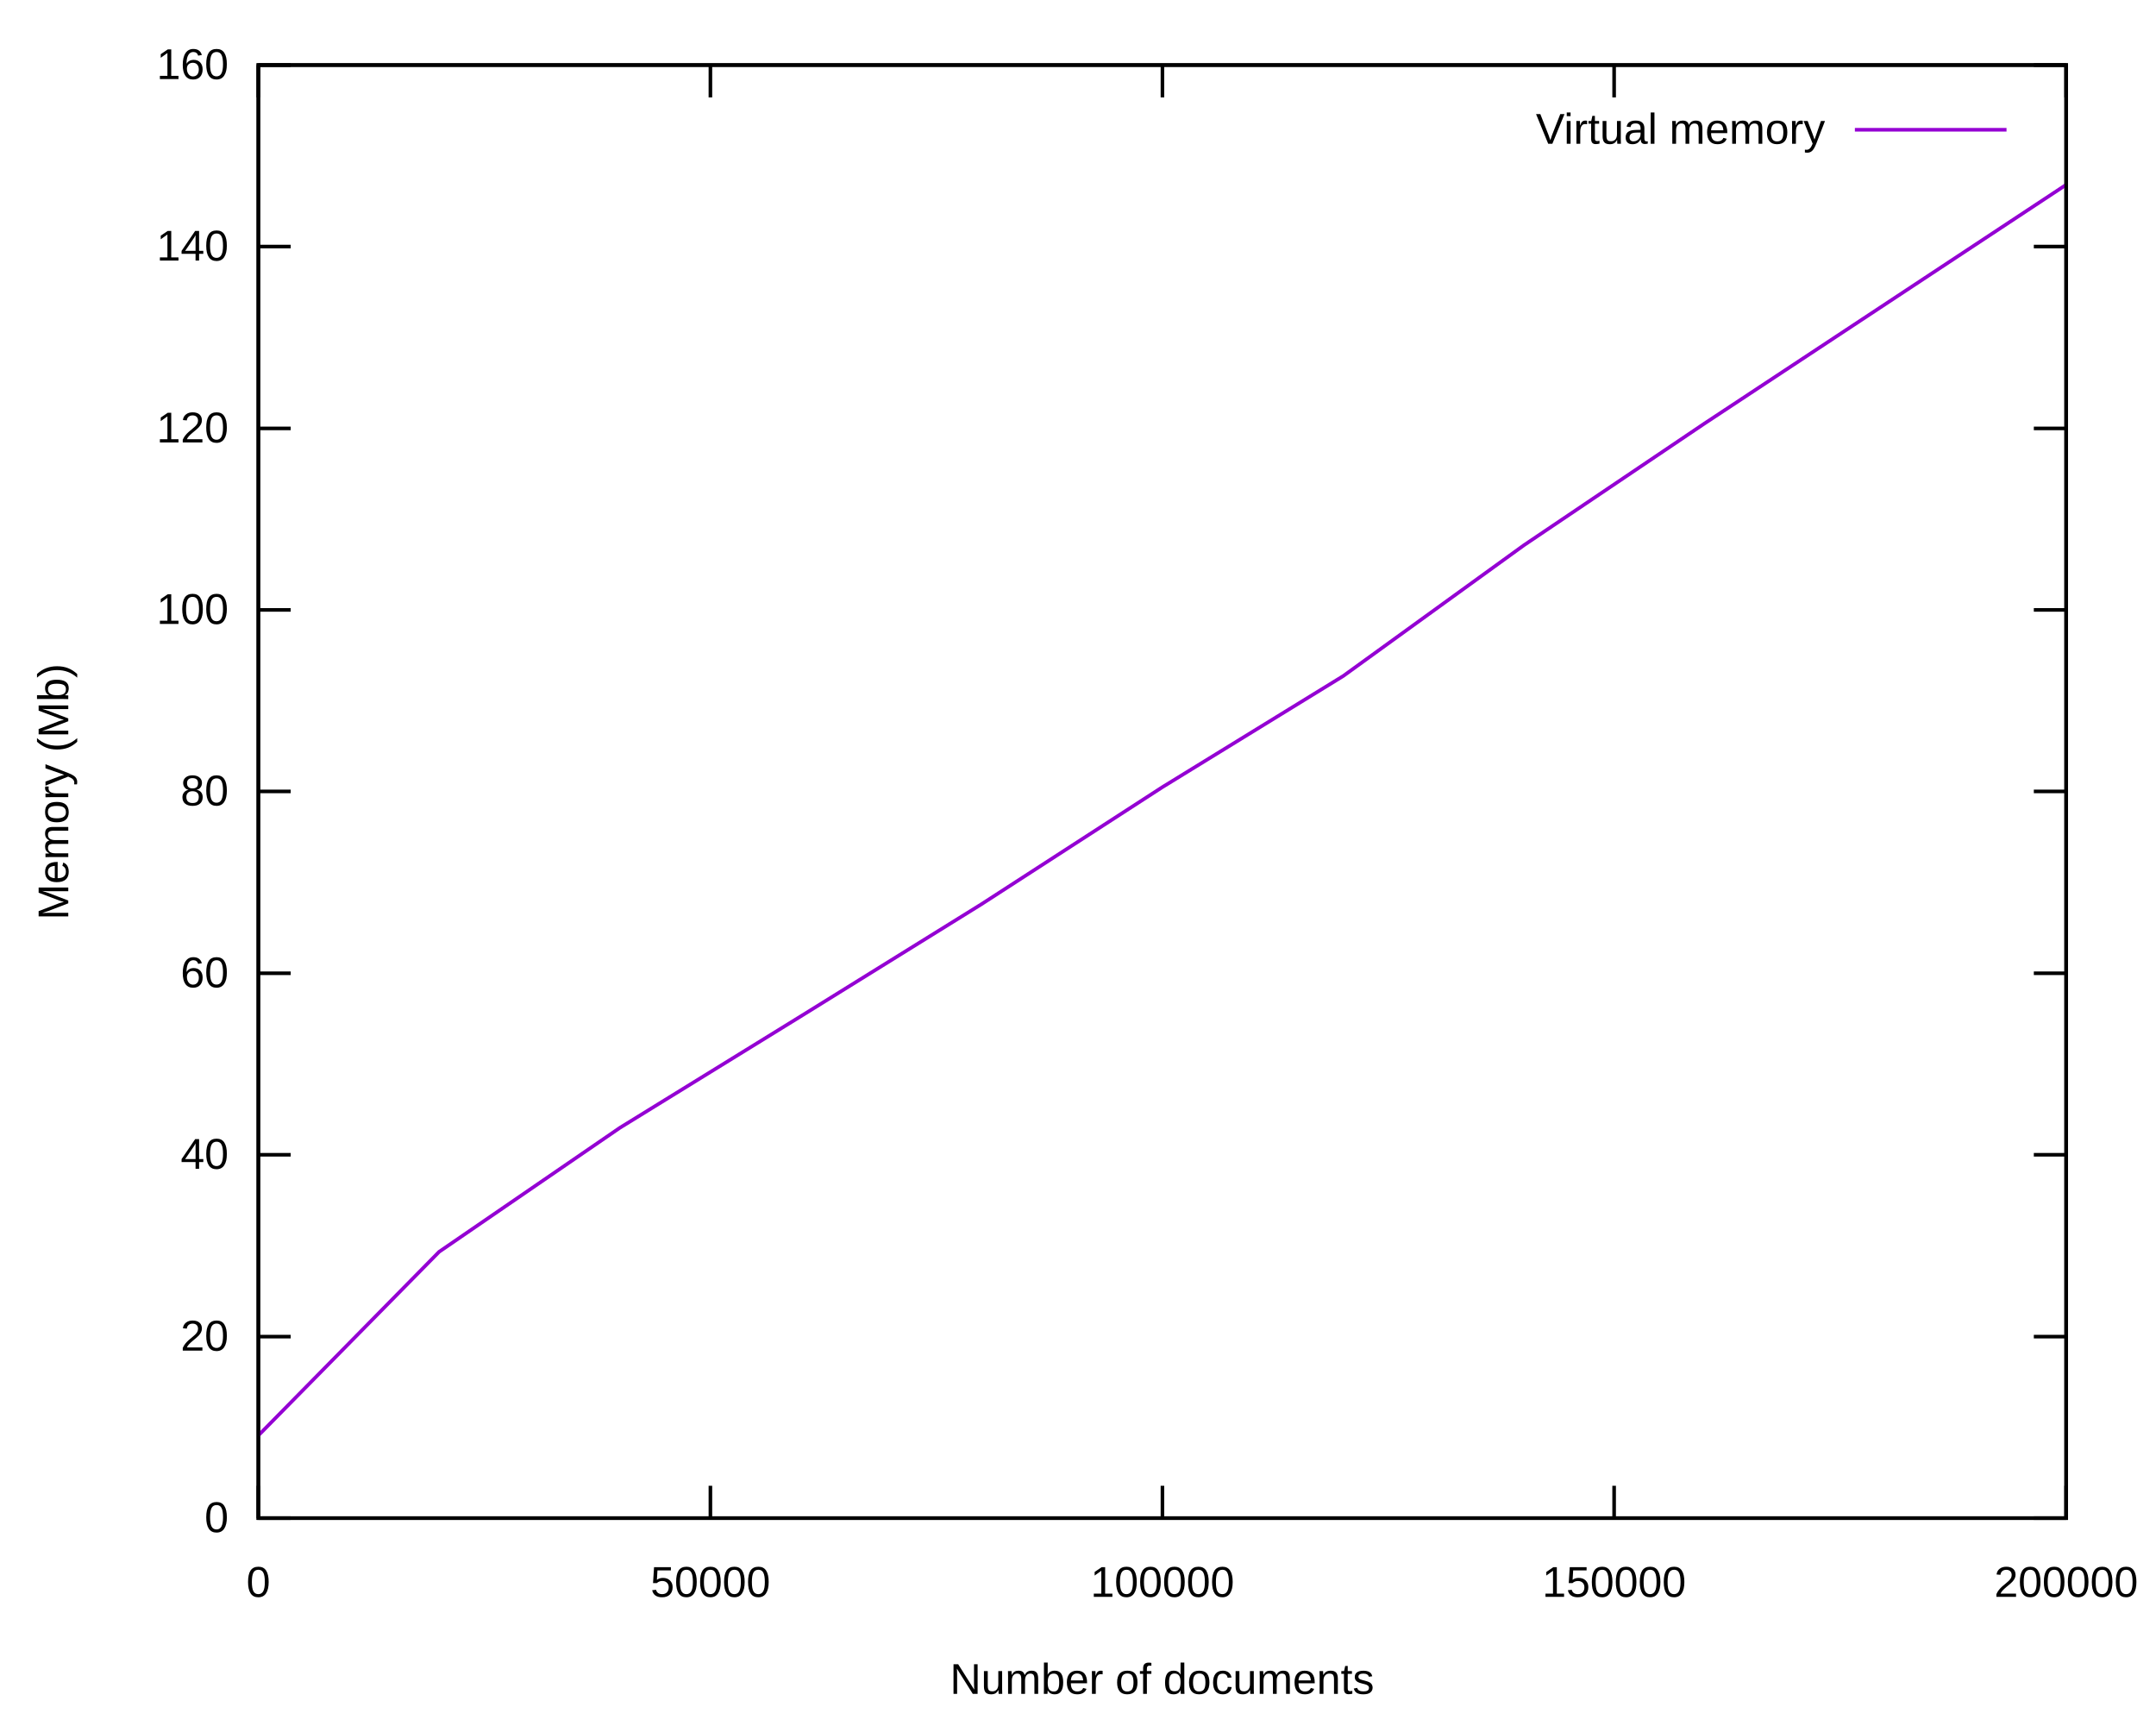
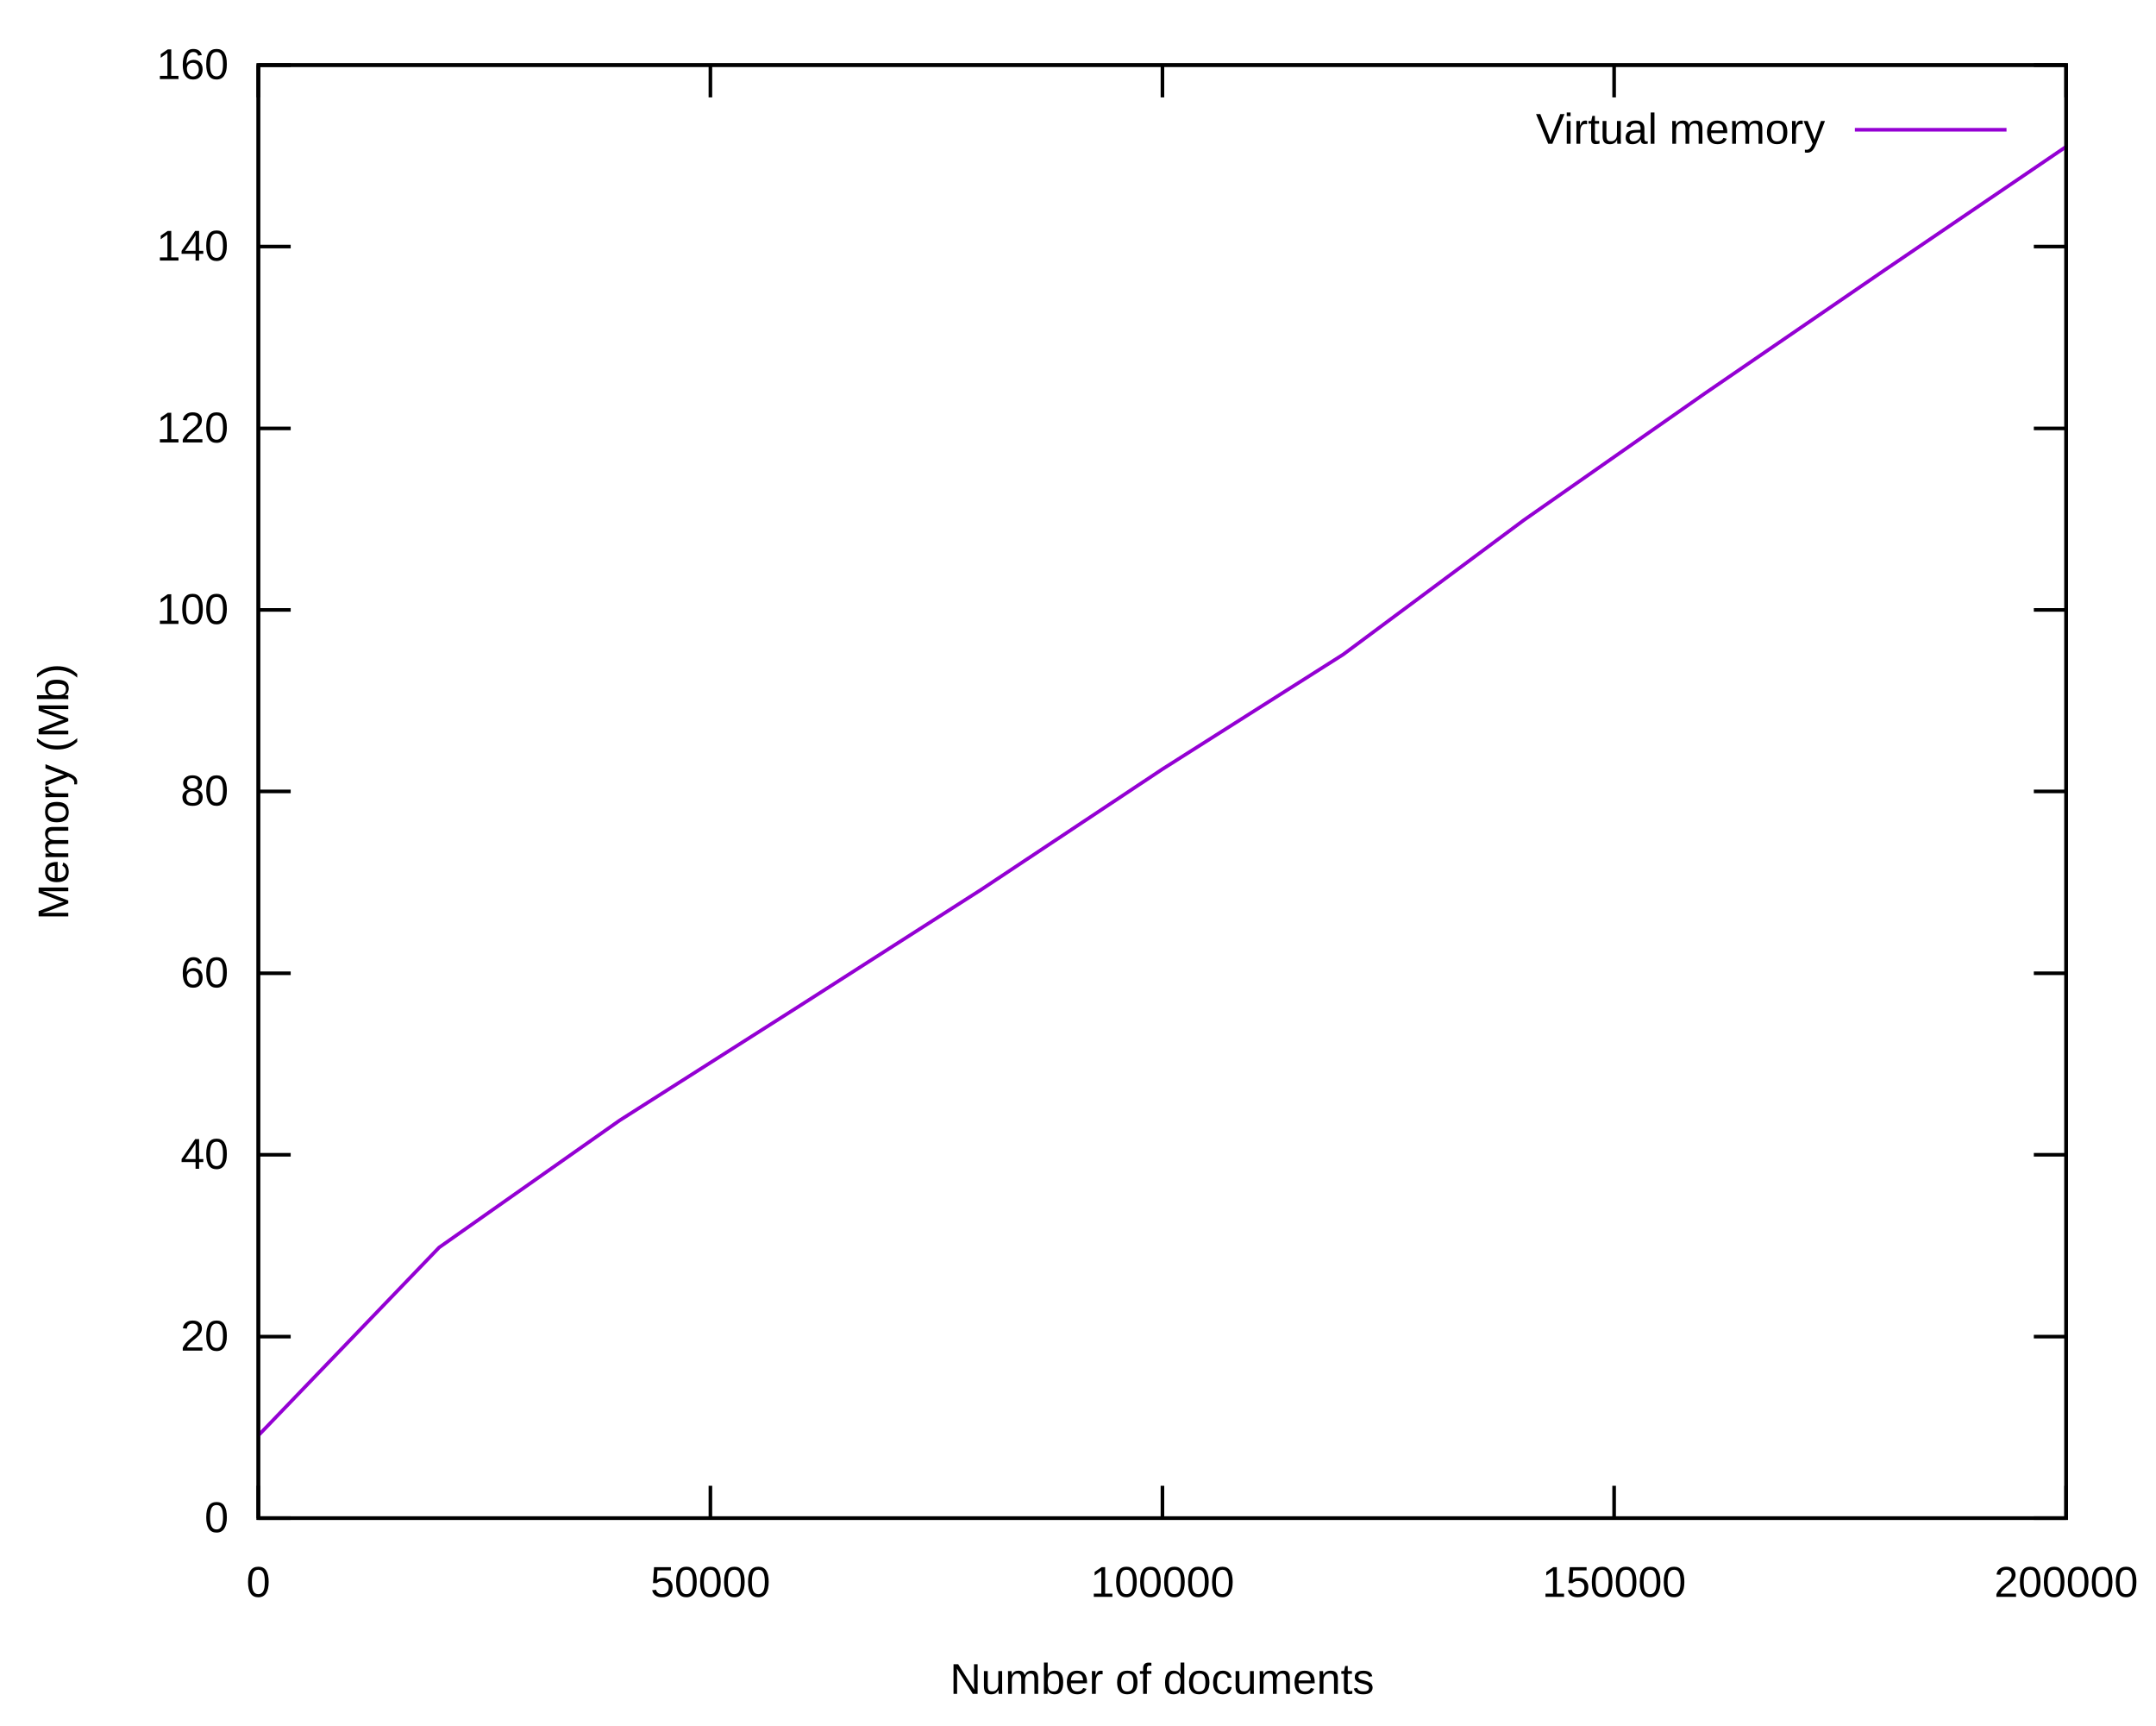
<svg xmlns="http://www.w3.org/2000/svg" xmlns:xlink="http://www.w3.org/1999/xlink" width="600" height="480" viewBox="0 0 600 480">
  <g id="gnuplot_canvas">
    <rect x="0" y="0" width="600" height="480" fill="none" />
    <defs>
      <circle id="gpDot" r="0.5" stroke-width="0.5" stroke="currentColor" />
      <path id="gpPt0" stroke-width="0.222" stroke="currentColor" d="M-1,0 h2 M0,-1 v2" />
      <path id="gpPt1" stroke-width="0.222" stroke="currentColor" d="M-1,-1 L1,1 M1,-1 L-1,1" />
      <path id="gpPt2" stroke-width="0.222" stroke="currentColor" d="M-1,0 L1,0 M0,-1 L0,1 M-1,-1 L1,1 M-1,1 L1,-1" />
      <rect id="gpPt3" stroke-width="0.222" stroke="currentColor" x="-1" y="-1" width="2" height="2" />
      <rect id="gpPt4" stroke-width="0.222" stroke="currentColor" fill="currentColor" x="-1" y="-1" width="2" height="2" />
      <circle id="gpPt5" stroke-width="0.222" stroke="currentColor" cx="0" cy="0" r="1" />
      <use xlink:href="#gpPt5" id="gpPt6" fill="currentColor" stroke="none" />
      <path id="gpPt7" stroke-width="0.222" stroke="currentColor" d="M0,-1.33 L-1.33,0.67 L1.33,0.67 z" />
      <use xlink:href="#gpPt7" id="gpPt8" fill="currentColor" stroke="none" />
      <use xlink:href="#gpPt7" id="gpPt9" stroke="currentColor" transform="rotate(180)" />
      <use xlink:href="#gpPt9" id="gpPt10" fill="currentColor" stroke="none" />
      <use xlink:href="#gpPt3" id="gpPt11" stroke="currentColor" transform="rotate(45)" />
      <use xlink:href="#gpPt11" id="gpPt12" fill="currentColor" stroke="none" />
      <path id="gpPt13" stroke-width="0.222" stroke="currentColor" d="M0,1.330 L1.265,0.411 L0.782,-1.067 L-0.782,-1.076 L-1.265,0.411 z" />
      <use xlink:href="#gpPt13" id="gpPt14" fill="currentColor" stroke="none" />
      <filter id="textbox" filterUnits="objectBoundingBox" x="0" y="0" height="1" width="1">
        <feFlood flood-color="white" flood-opacity="1" result="bgnd" />
        <feComposite in="SourceGraphic" in2="bgnd" operator="atop" />
      </filter>
      <filter id="greybox" filterUnits="objectBoundingBox" x="0" y="0" height="1" width="1">
        <feFlood flood-color="lightgrey" flood-opacity="1" result="grey" />
        <feComposite in="SourceGraphic" in2="grey" operator="atop" />
      </filter>
    </defs>
    <g fill="none" color="white" stroke="black" stroke-width="1.00" stroke-linecap="butt" stroke-linejoin="miter">
</g>
    <g fill="none" color="black" stroke="currentColor" stroke-width="1.00" stroke-linecap="butt" stroke-linejoin="miter">
      <path stroke="black" d="M71.9,422.4 L80.9,422.4 M575.0,422.4 L566.0,422.4  " />
      <g transform="translate(63.6,426.3)" stroke="none" fill="black" font-family="Arial" font-size="12.00" text-anchor="end">
        <text>
          <tspan font-family="Arial"> 0</tspan>
        </text>
      </g>
    </g>
    <g fill="none" color="black" stroke="currentColor" stroke-width="1.00" stroke-linecap="butt" stroke-linejoin="miter">
      <path stroke="black" d="M71.9,371.9 L80.9,371.9 M575.0,371.9 L566.0,371.9  " />
      <g transform="translate(63.6,375.8)" stroke="none" fill="black" font-family="Arial" font-size="12.00" text-anchor="end">
        <text>
          <tspan font-family="Arial"> 20</tspan>
        </text>
      </g>
    </g>
    <g fill="none" color="black" stroke="currentColor" stroke-width="1.00" stroke-linecap="butt" stroke-linejoin="miter">
      <path stroke="black" d="M71.9,321.3 L80.9,321.3 M575.0,321.3 L566.0,321.3  " />
      <g transform="translate(63.6,325.2)" stroke="none" fill="black" font-family="Arial" font-size="12.00" text-anchor="end">
        <text>
          <tspan font-family="Arial"> 40</tspan>
        </text>
      </g>
    </g>
    <g fill="none" color="black" stroke="currentColor" stroke-width="1.00" stroke-linecap="butt" stroke-linejoin="miter">
      <path stroke="black" d="M71.9,270.8 L80.9,270.8 M575.0,270.8 L566.0,270.8  " />
      <g transform="translate(63.6,274.7)" stroke="none" fill="black" font-family="Arial" font-size="12.00" text-anchor="end">
        <text>
          <tspan font-family="Arial"> 60</tspan>
        </text>
      </g>
    </g>
    <g fill="none" color="black" stroke="currentColor" stroke-width="1.00" stroke-linecap="butt" stroke-linejoin="miter">
      <path stroke="black" d="M71.9,220.2 L80.9,220.2 M575.0,220.2 L566.0,220.2  " />
      <g transform="translate(63.6,224.1)" stroke="none" fill="black" font-family="Arial" font-size="12.00" text-anchor="end">
        <text>
          <tspan font-family="Arial"> 80</tspan>
        </text>
      </g>
    </g>
    <g fill="none" color="black" stroke="currentColor" stroke-width="1.00" stroke-linecap="butt" stroke-linejoin="miter">
      <path stroke="black" d="M71.9,169.7 L80.9,169.7 M575.0,169.7 L566.0,169.7  " />
      <g transform="translate(63.6,173.6)" stroke="none" fill="black" font-family="Arial" font-size="12.00" text-anchor="end">
        <text>
          <tspan font-family="Arial"> 100</tspan>
        </text>
      </g>
    </g>
    <g fill="none" color="black" stroke="currentColor" stroke-width="1.00" stroke-linecap="butt" stroke-linejoin="miter">
      <path stroke="black" d="M71.9,119.2 L80.9,119.2 M575.0,119.2 L566.0,119.2  " />
      <g transform="translate(63.6,123.1)" stroke="none" fill="black" font-family="Arial" font-size="12.00" text-anchor="end">
        <text>
          <tspan font-family="Arial"> 120</tspan>
        </text>
      </g>
    </g>
    <g fill="none" color="black" stroke="currentColor" stroke-width="1.00" stroke-linecap="butt" stroke-linejoin="miter">
      <path stroke="black" d="M71.9,68.6 L80.9,68.6 M575.0,68.6 L566.0,68.6  " />
      <g transform="translate(63.6,72.5)" stroke="none" fill="black" font-family="Arial" font-size="12.00" text-anchor="end">
        <text>
          <tspan font-family="Arial"> 140</tspan>
        </text>
      </g>
    </g>
    <g fill="none" color="black" stroke="currentColor" stroke-width="1.00" stroke-linecap="butt" stroke-linejoin="miter">
      <path stroke="black" d="M71.9,18.1 L80.9,18.1 M575.0,18.1 L566.0,18.1  " />
      <g transform="translate(63.6,22.0)" stroke="none" fill="black" font-family="Arial" font-size="12.00" text-anchor="end">
        <text>
          <tspan font-family="Arial"> 160</tspan>
        </text>
      </g>
    </g>
    <g fill="none" color="black" stroke="currentColor" stroke-width="1.00" stroke-linecap="butt" stroke-linejoin="miter">
      <path stroke="black" d="M71.9,422.4 L71.9,413.4 M71.9,18.1 L71.9,27.1  " />
      <g transform="translate(71.9,444.3)" stroke="none" fill="black" font-family="Arial" font-size="12.00" text-anchor="middle">
        <text>
          <tspan font-family="Arial"> 0</tspan>
        </text>
      </g>
    </g>
    <g fill="none" color="black" stroke="currentColor" stroke-width="1.00" stroke-linecap="butt" stroke-linejoin="miter">
      <path stroke="black" d="M197.7,422.4 L197.7,413.4 M197.7,18.1 L197.7,27.1  " />
      <g transform="translate(197.7,444.3)" stroke="none" fill="black" font-family="Arial" font-size="12.00" text-anchor="middle">
        <text>
          <tspan font-family="Arial"> 50000</tspan>
        </text>
      </g>
    </g>
    <g fill="none" color="black" stroke="currentColor" stroke-width="1.00" stroke-linecap="butt" stroke-linejoin="miter">
      <path stroke="black" d="M323.5,422.4 L323.5,413.4 M323.5,18.1 L323.5,27.1  " />
      <g transform="translate(323.5,444.3)" stroke="none" fill="black" font-family="Arial" font-size="12.00" text-anchor="middle">
        <text>
          <tspan font-family="Arial"> 100000</tspan>
        </text>
      </g>
    </g>
    <g fill="none" color="black" stroke="currentColor" stroke-width="1.00" stroke-linecap="butt" stroke-linejoin="miter">
      <path stroke="black" d="M449.2,422.4 L449.2,413.4 M449.2,18.1 L449.2,27.1  " />
      <g transform="translate(449.2,444.3)" stroke="none" fill="black" font-family="Arial" font-size="12.00" text-anchor="middle">
        <text>
          <tspan font-family="Arial"> 150000</tspan>
        </text>
      </g>
    </g>
    <g fill="none" color="black" stroke="currentColor" stroke-width="1.00" stroke-linecap="butt" stroke-linejoin="miter">
      <path stroke="black" d="M575.0,422.4 L575.0,413.4 M575.0,18.1 L575.0,27.1  " />
      <g transform="translate(575.0,444.3)" stroke="none" fill="black" font-family="Arial" font-size="12.00" text-anchor="middle">
        <text>
          <tspan font-family="Arial"> 200000</tspan>
        </text>
      </g>
    </g>
    <g fill="none" color="black" stroke="currentColor" stroke-width="1.00" stroke-linecap="butt" stroke-linejoin="miter">
</g>
    <g fill="none" color="black" stroke="currentColor" stroke-width="1.00" stroke-linecap="butt" stroke-linejoin="miter">
      <path stroke="black" d="M71.9,18.1 L71.9,422.4 L575.0,422.4 L575.0,18.1 L71.9,18.1 Z  " />
    </g>
    <g fill="none" color="black" stroke="currentColor" stroke-width="1.00" stroke-linecap="butt" stroke-linejoin="miter">
      <g transform="translate(19.0,220.3) rotate(270)" stroke="none" fill="black" font-family="Arial" font-size="12.00" text-anchor="middle">
        <text>
          <tspan font-family="Arial">Memory (Mb)</tspan>
        </text>
      </g>
    </g>
    <g fill="none" color="black" stroke="currentColor" stroke-width="1.00" stroke-linecap="butt" stroke-linejoin="miter">
      <g transform="translate(323.4,471.3)" stroke="none" fill="black" font-family="Arial" font-size="12.00" text-anchor="middle">
        <text>
          <tspan font-family="Arial">Number of documents</tspan>
        </text>
      </g>
    </g>
    <g fill="none" color="black" stroke="currentColor" stroke-width="1.00" stroke-linecap="butt" stroke-linejoin="miter">
</g>
    <g id="gnuplot_plot_1">
      <g fill="none" color="black" stroke="currentColor" stroke-width="1.00" stroke-linecap="butt" stroke-linejoin="miter">
        <g transform="translate(507.9,40.0)" stroke="none" fill="black" font-family="Arial" font-size="12.00" text-anchor="end">
          <text>
            <tspan font-family="Arial">Virtual memory</tspan>
          </text>
        </g>
      </g>
      <g fill="none" color="black" stroke="currentColor" stroke-width="1.00" stroke-linecap="butt" stroke-linejoin="miter">
-         <path stroke="rgb(148,   0, 211)" d="M516.2,36.1 L558.4,36.1 M71.9,399.4 L122.2,348.3 L172.5,313.8 L222.8,282.8 L273.1,251.6 L323.5,219.0   L373.8,188.1 L424.1,151.7 L474.4,117.8 L524.7,84.6 L575.0,51.4  " />
+         <path stroke="rgb(148,   0, 211)" d="M516.2,36.1 L558.4,36.1 M71.9,399.4 L122.2,347.1 L172.5,311.7 L222.8,279.7 L273.1,247.5 L323.5,214.0   L373.8,182.1 L424.1,144.7 L474.4,109.5 L524.7,75.0 L575.0,40.8  " />
      </g>
    </g>
    <g fill="none" color="white" stroke="rgb(148,   0, 211)" stroke-width="2.00" stroke-linecap="butt" stroke-linejoin="miter">
</g>
    <g fill="none" color="black" stroke="currentColor" stroke-width="2.00" stroke-linecap="butt" stroke-linejoin="miter">
</g>
    <g fill="none" color="black" stroke="black" stroke-width="1.00" stroke-linecap="butt" stroke-linejoin="miter">
</g>
    <g fill="none" color="black" stroke="currentColor" stroke-width="1.00" stroke-linecap="butt" stroke-linejoin="miter">
      <path stroke="black" d="M71.9,18.1 L71.9,422.4 L575.0,422.4 L575.0,18.1 L71.9,18.1 Z  " />
    </g>
    <g fill="none" color="black" stroke="currentColor" stroke-width="1.00" stroke-linecap="butt" stroke-linejoin="miter">
</g>
  </g>
</svg>
